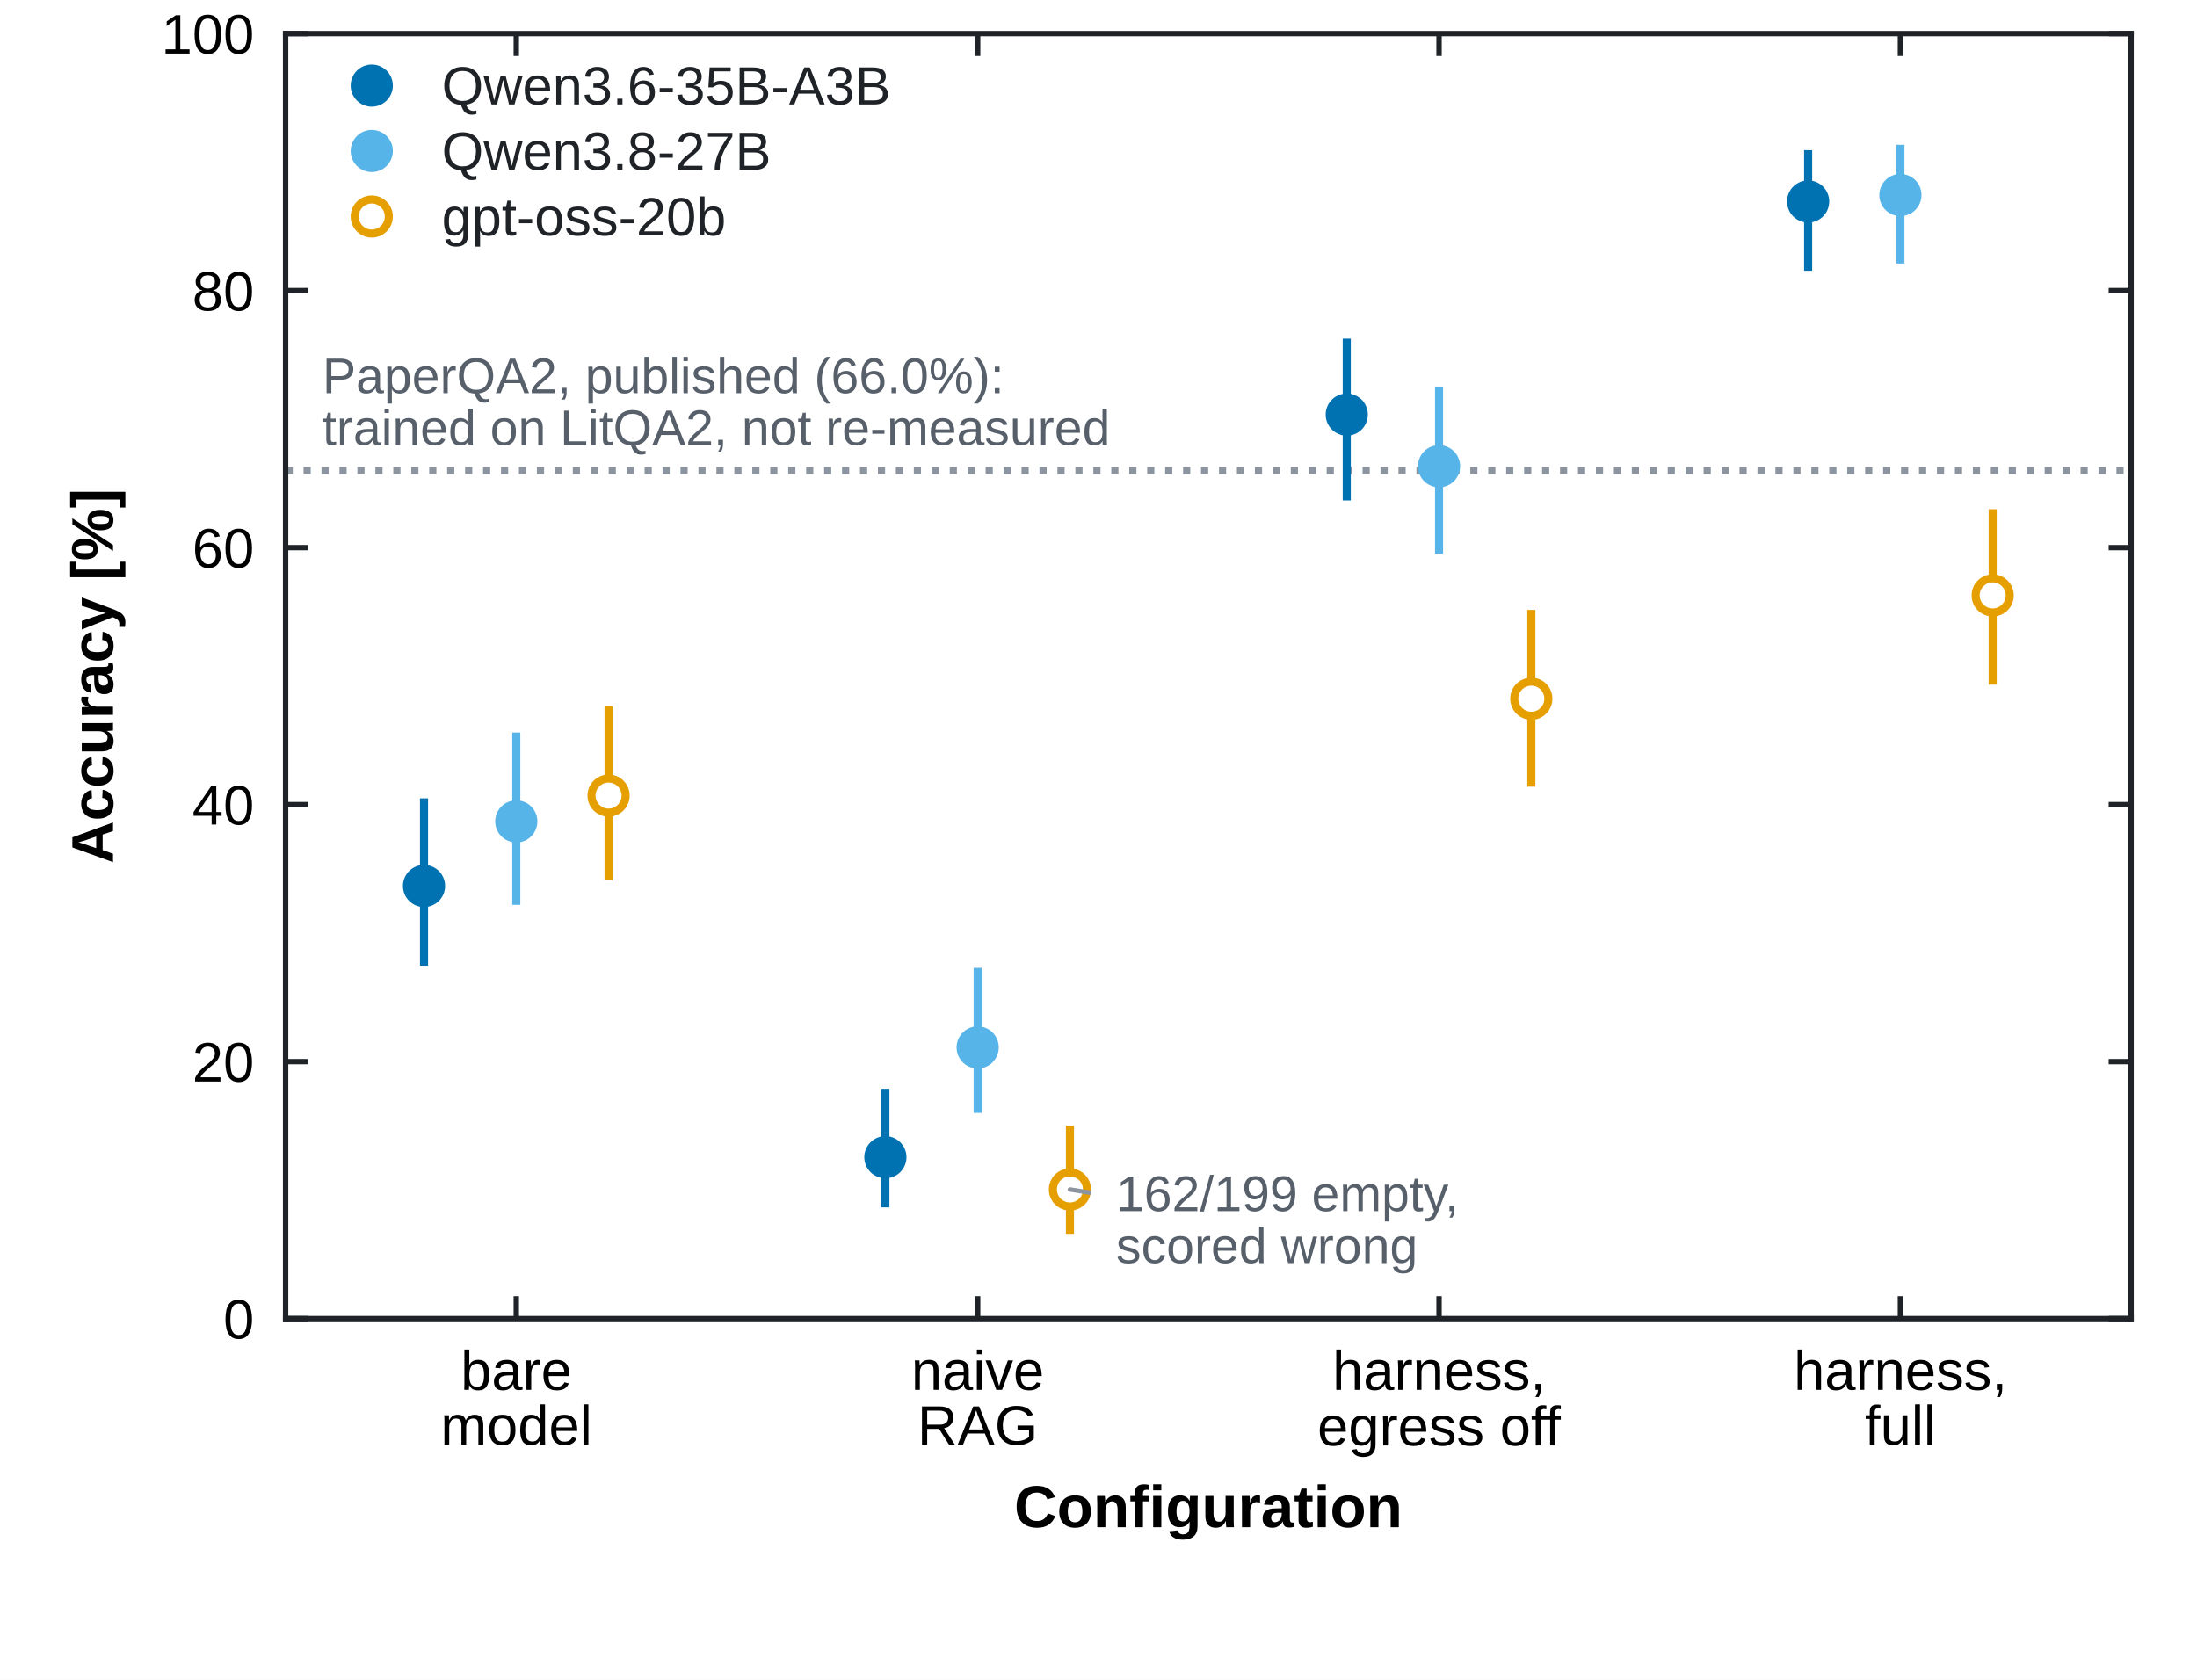
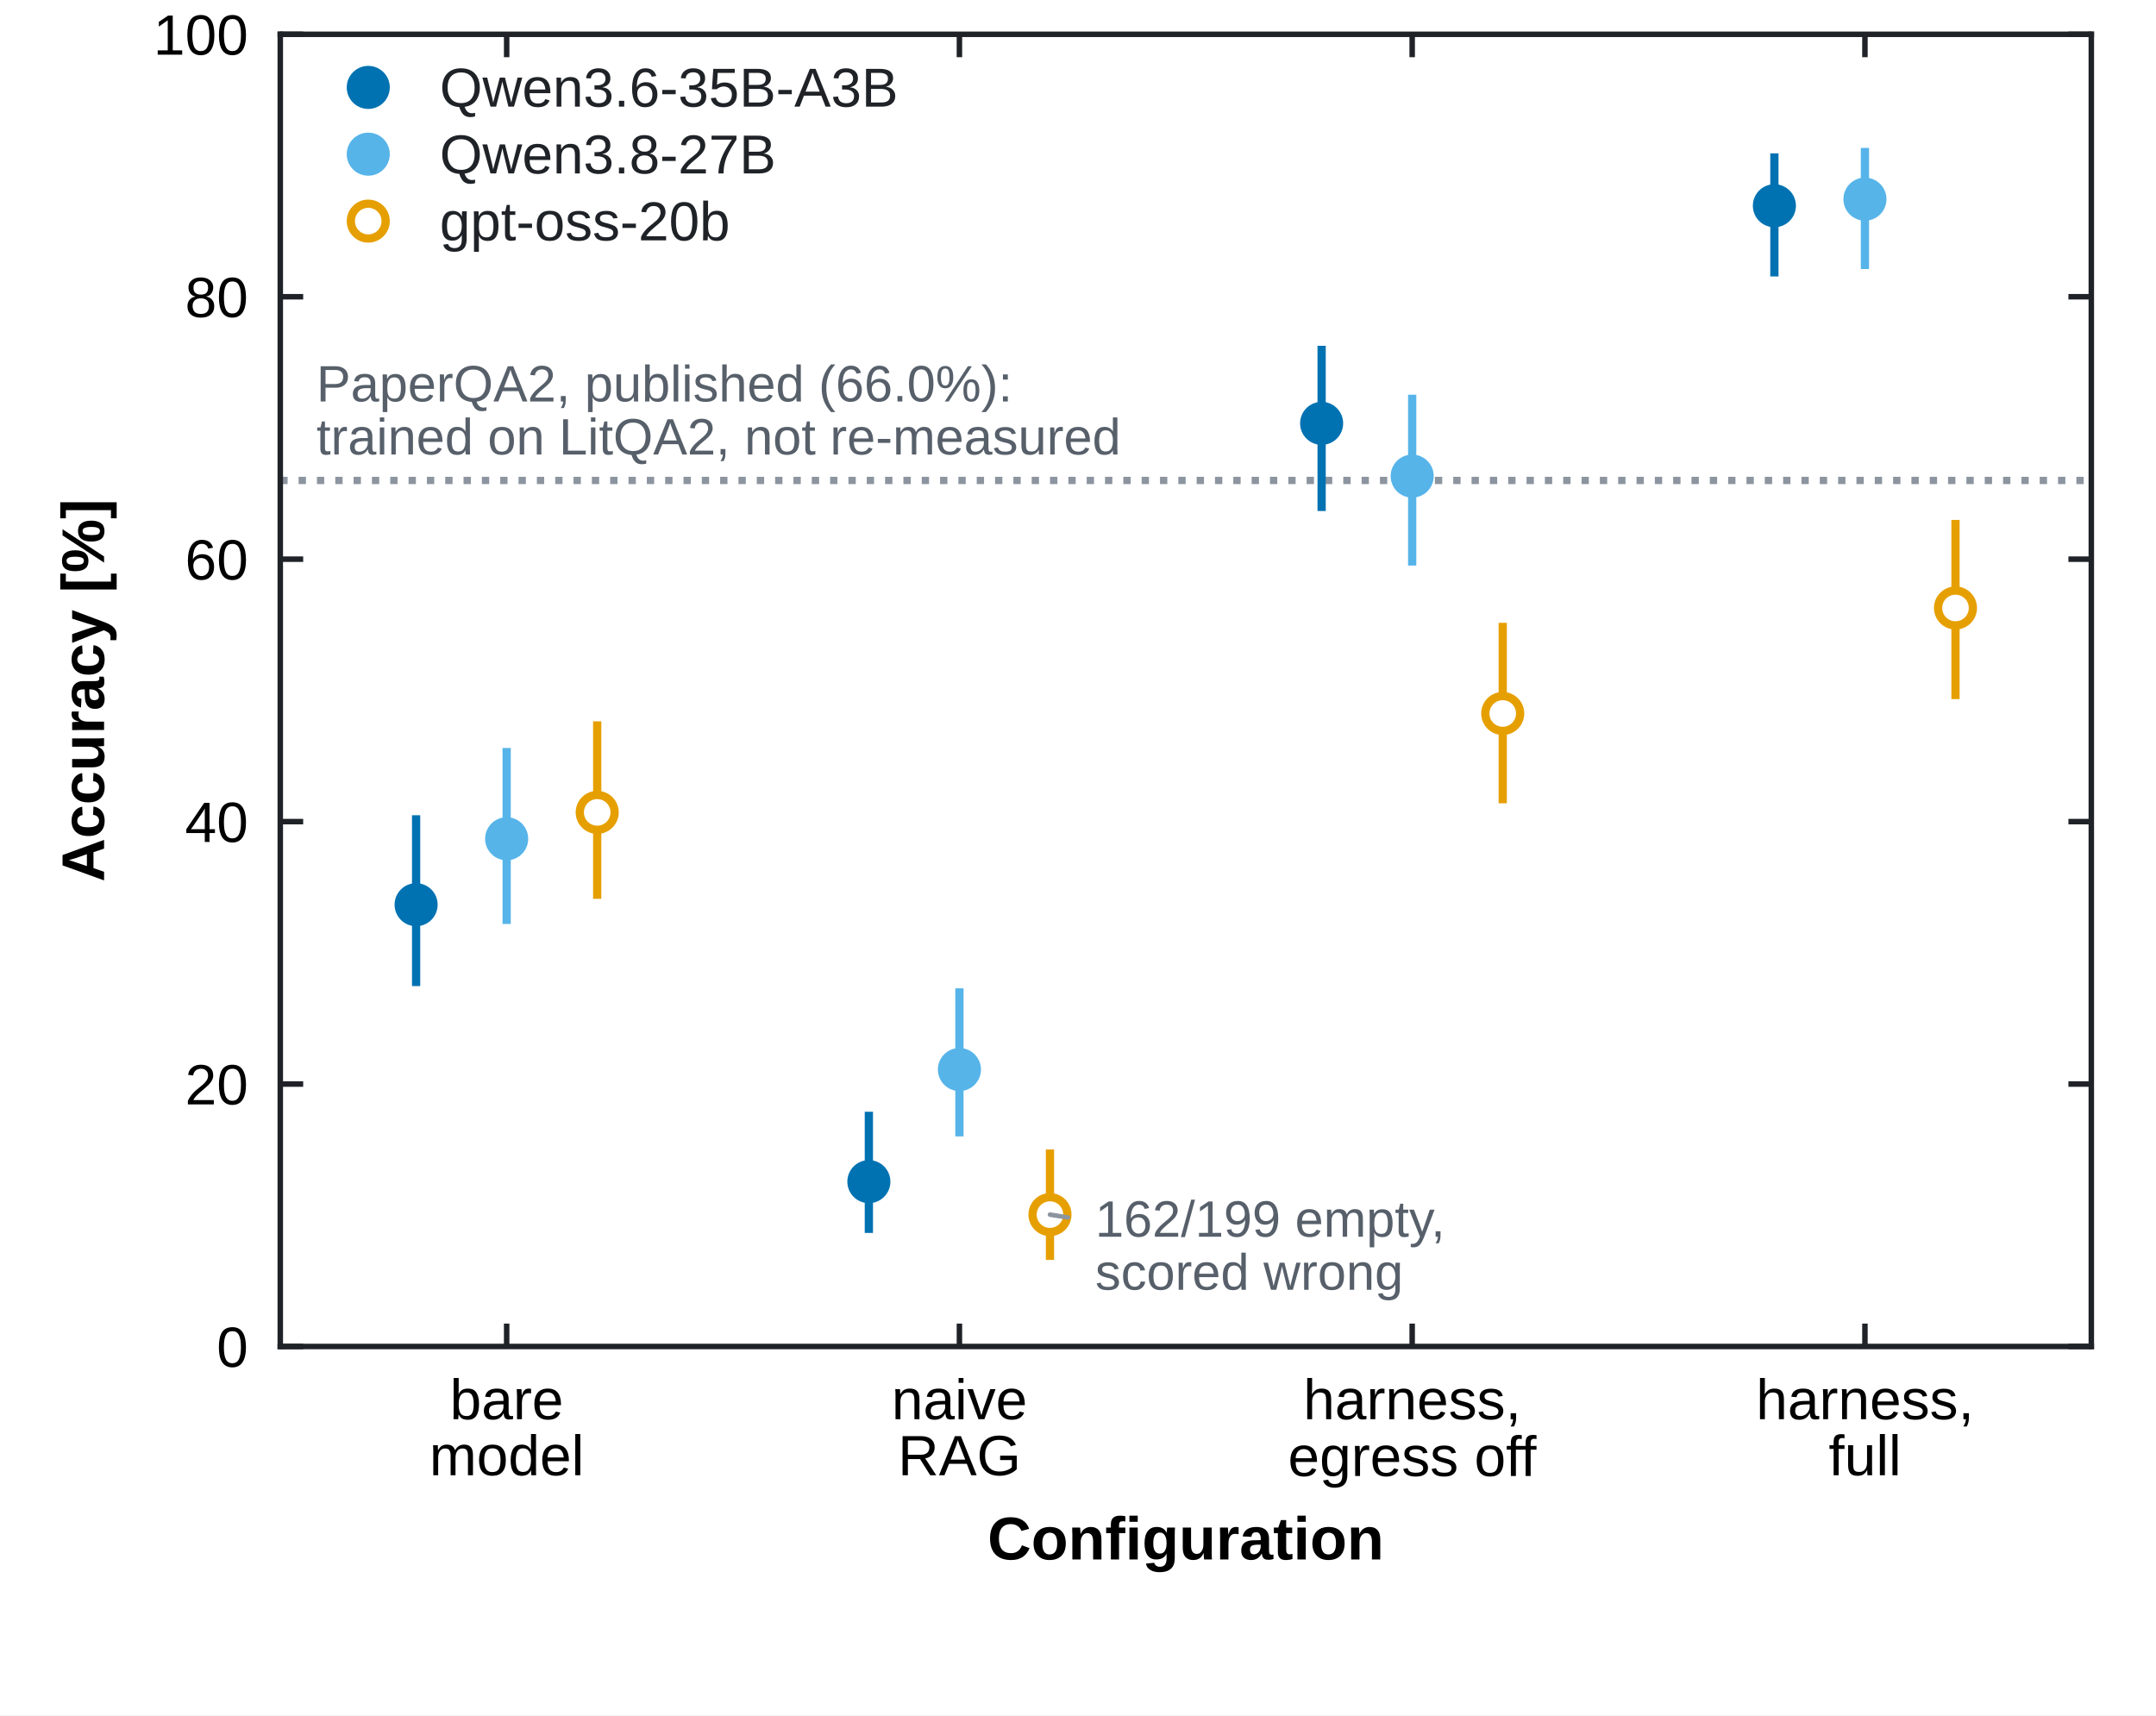
- <svg xmlns="http://www.w3.org/2000/svg" xmlns:xlink="http://www.w3.org/1999/xlink" width="244.8pt" height="187.2pt" viewBox="0 0 244.8 187.2" version="1.1">
+ <svg xmlns="http://www.w3.org/2000/svg" xmlns:xlink="http://www.w3.org/1999/xlink" width="235.276pt" height="187.2pt" viewBox="0 0 235.276 187.2" version="1.1">
  <defs>
    <style type="text/css">*{stroke-linejoin: round; stroke-linecap: butt}</style>
  </defs>
  <g id="figure_1">
    <g id="patch_1">
-       <path d="M 0 187.2  L 244.8 187.2  L 244.8 0  L 0 0  z " style="fill: #ffffff" />
+       <path d="M 0 187.2  L 235.276 187.2  L 235.276 0  L 0 0  z " style="fill: #ffffff" />
    </g>
    <g id="axes_1">
      <g id="patch_2">
-         <path d="M 31.824 146.952  L 237.456 146.952  L 237.456 3.744  L 31.824 3.744  z " style="fill: #ffffff" />
+         <path d="M 30.586 146.952  L 228.217 146.952  L 228.217 3.744  L 30.586 3.744  z " style="fill: #ffffff" />
      </g>
      <g id="line2d_1">
-         <path d="M 31.824 52.435  L 237.456 52.435  " clip-path="url(#p0c751ef2a9)" style="fill: none; stroke-dasharray: 0.8,1.2; stroke-dashoffset: 0; stroke: #8c959f; stroke-width: 0.8" />
+         <path d="M 30.586 52.435  L 228.217 52.435  " clip-path="url(#pf836db7344)" style="fill: none; stroke-dasharray: 0.8,1.2; stroke-dashoffset: 0; stroke: #8c959f; stroke-width: 0.8" />
      </g>
      <g id="matplotlib.axis_1">
        <g id="xtick_1">
          <g id="line2d_2">
            <defs>
              <path id="m5ef8a140ab" d="M 0 0  L 0 -2.5  " style="stroke: #1f2328; stroke-width: 0.6" />
            </defs>
            <g>
-               <use xlink:href="#m5ef8a140ab" x="57.528" y="146.952" style="fill: #1f2328; stroke: #1f2328; stroke-width: 0.6" />
+               <use xlink:href="#m5ef8a140ab" x="55.29" y="146.952" style="fill: #1f2328; stroke: #1f2328; stroke-width: 0.6" />
            </g>
          </g>
          <g id="line2d_3">
            <defs>
              <path id="m5d42bf7c82" d="M 0 0  L 0 2.5  " style="stroke: #1f2328; stroke-width: 0.6" />
            </defs>
            <g>
-               <use xlink:href="#m5d42bf7c82" x="57.528" y="3.744" style="fill: #1f2328; stroke: #1f2328; stroke-width: 0.6" />
+               <use xlink:href="#m5d42bf7c82" x="55.29" y="3.744" style="fill: #1f2328; stroke: #1f2328; stroke-width: 0.6" />
            </g>
          </g>
          <g id="text_1">
-             <text style="font: 6.2px 'Arial', sans-serif" transform="translate(51.32413 154.8898)">bare</text>
-             <text style="font: 6.2px 'Arial', sans-serif" transform="translate(49.08534 161.0037)">model</text>
+             <text style="font: 6.2px 'Arial', sans-serif" transform="translate(49.08589 154.8898)">bare</text>
+             <text style="font: 6.2px 'Arial', sans-serif" transform="translate(46.84711 161.0037)">model</text>
          </g>
        </g>
        <g id="xtick_2">
          <g id="line2d_4">
            <g>
-               <use xlink:href="#m5ef8a140ab" x="108.936" y="146.952" style="fill: #1f2328; stroke: #1f2328; stroke-width: 0.6" />
+               <use xlink:href="#m5ef8a140ab" x="104.698" y="146.952" style="fill: #1f2328; stroke: #1f2328; stroke-width: 0.6" />
            </g>
          </g>
          <g id="line2d_5">
            <g>
-               <use xlink:href="#m5d42bf7c82" x="108.936" y="3.744" style="fill: #1f2328; stroke: #1f2328; stroke-width: 0.6" />
+               <use xlink:href="#m5d42bf7c82" x="104.698" y="3.744" style="fill: #1f2328; stroke: #1f2328; stroke-width: 0.6" />
            </g>
          </g>
          <g id="text_2">
-             <text style="font: 6.2px 'Arial', sans-serif" transform="translate(101.5255 154.8898)">naive</text>
-             <text style="font: 6.2px 'Arial', sans-serif" transform="translate(102.2182 161.0037)">RAG</text>
+             <text style="font: 6.2px 'Arial', sans-serif" transform="translate(97.28718 154.8898)">naive</text>
+             <text style="font: 6.2px 'Arial', sans-serif" transform="translate(97.97984 161.0037)">RAG</text>
          </g>
        </g>
        <g id="xtick_3">
          <g id="line2d_6">
            <g>
-               <use xlink:href="#m5ef8a140ab" x="160.344" y="146.952" style="fill: #1f2328; stroke: #1f2328; stroke-width: 0.6" />
+               <use xlink:href="#m5ef8a140ab" x="154.106" y="146.952" style="fill: #1f2328; stroke: #1f2328; stroke-width: 0.6" />
            </g>
          </g>
          <g id="line2d_7">
            <g>
-               <use xlink:href="#m5d42bf7c82" x="160.344" y="3.744" style="fill: #1f2328; stroke: #1f2328; stroke-width: 0.6" />
+               <use xlink:href="#m5d42bf7c82" x="154.106" y="3.744" style="fill: #1f2328; stroke: #1f2328; stroke-width: 0.6" />
            </g>
          </g>
          <g id="text_3">
-             <text style="font: 6.2px 'Arial', sans-serif" transform="translate(148.455 154.8898)">harness,</text>
-             <text style="font: 6.2px 'Arial', sans-serif" transform="translate(146.7868 161.0868)">egress off</text>
+             <text style="font: 6.2px 'Arial', sans-serif" transform="translate(142.2165 154.8898)">harness,</text>
+             <text style="font: 6.2px 'Arial', sans-serif" transform="translate(140.5483 161.0868)">egress off</text>
          </g>
        </g>
        <g id="xtick_4">
          <g id="line2d_8">
            <g>
-               <use xlink:href="#m5ef8a140ab" x="211.752" y="146.952" style="fill: #1f2328; stroke: #1f2328; stroke-width: 0.6" />
+               <use xlink:href="#m5ef8a140ab" x="203.513" y="146.952" style="fill: #1f2328; stroke: #1f2328; stroke-width: 0.6" />
            </g>
          </g>
          <g id="line2d_9">
            <g>
-               <use xlink:href="#m5d42bf7c82" x="211.752" y="3.744" style="fill: #1f2328; stroke: #1f2328; stroke-width: 0.6" />
+               <use xlink:href="#m5d42bf7c82" x="203.513" y="3.744" style="fill: #1f2328; stroke: #1f2328; stroke-width: 0.6" />
            </g>
          </g>
          <g id="text_4">
-             <text style="font: 6.2px 'Arial', sans-serif" transform="translate(199.863 154.8898)">harness,</text>
-             <text style="font: 6.2px 'Arial', sans-serif" transform="translate(207.7893 161.0037)">full</text>
+             <text style="font: 6.2px 'Arial', sans-serif" transform="translate(191.6244 154.8898)">harness,</text>
+             <text style="font: 6.2px 'Arial', sans-serif" transform="translate(199.5507 161.0037)">full</text>
          </g>
        </g>
        <g id="text_5">
-           <text style="font: 700 6.6px 'Arial', sans-serif; text-anchor: middle" x="134.64" y="170.196" transform="rotate(-0 134.64 170.1963)">Configuration</text>
+           <text style="font: 700 6.6px 'Arial', sans-serif; text-anchor: middle" x="129.402" y="170.196" transform="rotate(-0 129.4016 170.1963)">Configuration</text>
        </g>
      </g>
      <g id="matplotlib.axis_2">
        <g id="ytick_1">
          <g id="line2d_10">
            <defs>
              <path id="mca9b920a25" d="M 0 0  L 2.5 0  " style="stroke: #1f2328; stroke-width: 0.6" />
            </defs>
            <g>
-               <use xlink:href="#mca9b920a25" x="31.824" y="146.952" style="fill: #1f2328; stroke: #1f2328; stroke-width: 0.6" />
+               <use xlink:href="#mca9b920a25" x="30.586" y="146.952" style="fill: #1f2328; stroke: #1f2328; stroke-width: 0.6" />
            </g>
          </g>
          <g id="line2d_11">
            <defs>
              <path id="me2a1680993" d="M 0 0  L -2.5 0  " style="stroke: #1f2328; stroke-width: 0.6" />
            </defs>
            <g>
-               <use xlink:href="#me2a1680993" x="237.456" y="146.952" style="fill: #1f2328; stroke: #1f2328; stroke-width: 0.6" />
+               <use xlink:href="#me2a1680993" x="228.217" y="146.952" style="fill: #1f2328; stroke: #1f2328; stroke-width: 0.6" />
            </g>
          </g>
          <g id="text_6">
-             <text style="font: 6.2px 'Arial', sans-serif; text-anchor: end" x="28.324" y="149.171" transform="rotate(-0 28.324 149.1709)">0</text>
+             <text style="font: 6.2px 'Arial', sans-serif; text-anchor: end" x="27.086" y="149.171" transform="rotate(-0 27.08583 149.1709)">0</text>
          </g>
        </g>
        <g id="ytick_2">
          <g id="line2d_12">
            <g>
-               <use xlink:href="#mca9b920a25" x="31.824" y="118.31" style="fill: #1f2328; stroke: #1f2328; stroke-width: 0.6" />
+               <use xlink:href="#mca9b920a25" x="30.586" y="118.31" style="fill: #1f2328; stroke: #1f2328; stroke-width: 0.6" />
            </g>
          </g>
          <g id="line2d_13">
            <g>
-               <use xlink:href="#me2a1680993" x="237.456" y="118.31" style="fill: #1f2328; stroke: #1f2328; stroke-width: 0.6" />
+               <use xlink:href="#me2a1680993" x="228.217" y="118.31" style="fill: #1f2328; stroke: #1f2328; stroke-width: 0.6" />
            </g>
          </g>
          <g id="text_7">
-             <text style="font: 6.2px 'Arial', sans-serif; text-anchor: end" x="28.324" y="120.529" transform="rotate(-0 28.324 120.5293)">20</text>
+             <text style="font: 6.2px 'Arial', sans-serif; text-anchor: end" x="27.086" y="120.529" transform="rotate(-0 27.08583 120.5293)">20</text>
          </g>
        </g>
        <g id="ytick_3">
          <g id="line2d_14">
            <g>
-               <use xlink:href="#mca9b920a25" x="31.824" y="89.669" style="fill: #1f2328; stroke: #1f2328; stroke-width: 0.6" />
+               <use xlink:href="#mca9b920a25" x="30.586" y="89.669" style="fill: #1f2328; stroke: #1f2328; stroke-width: 0.6" />
            </g>
          </g>
          <g id="line2d_15">
            <g>
-               <use xlink:href="#me2a1680993" x="237.456" y="89.669" style="fill: #1f2328; stroke: #1f2328; stroke-width: 0.6" />
+               <use xlink:href="#me2a1680993" x="228.217" y="89.669" style="fill: #1f2328; stroke: #1f2328; stroke-width: 0.6" />
            </g>
          </g>
          <g id="text_8">
-             <text style="font: 6.2px 'Arial', sans-serif; text-anchor: end" x="28.324" y="91.888" transform="rotate(-0 28.324 91.88772)">40</text>
+             <text style="font: 6.2px 'Arial', sans-serif; text-anchor: end" x="27.086" y="91.888" transform="rotate(-0 27.08583 91.88772)">40</text>
          </g>
        </g>
        <g id="ytick_4">
          <g id="line2d_16">
            <g>
-               <use xlink:href="#mca9b920a25" x="31.824" y="61.027" style="fill: #1f2328; stroke: #1f2328; stroke-width: 0.6" />
+               <use xlink:href="#mca9b920a25" x="30.586" y="61.027" style="fill: #1f2328; stroke: #1f2328; stroke-width: 0.6" />
            </g>
          </g>
          <g id="line2d_17">
            <g>
-               <use xlink:href="#me2a1680993" x="237.456" y="61.027" style="fill: #1f2328; stroke: #1f2328; stroke-width: 0.6" />
+               <use xlink:href="#me2a1680993" x="228.217" y="61.027" style="fill: #1f2328; stroke: #1f2328; stroke-width: 0.6" />
            </g>
          </g>
          <g id="text_9">
-             <text style="font: 6.2px 'Arial', sans-serif; text-anchor: end" x="28.324" y="63.246" transform="rotate(-0 28.324 63.24612)">60</text>
+             <text style="font: 6.2px 'Arial', sans-serif; text-anchor: end" x="27.086" y="63.246" transform="rotate(-0 27.08583 63.24612)">60</text>
          </g>
        </g>
        <g id="ytick_5">
          <g id="line2d_18">
            <g>
-               <use xlink:href="#mca9b920a25" x="31.824" y="32.386" style="fill: #1f2328; stroke: #1f2328; stroke-width: 0.6" />
+               <use xlink:href="#mca9b920a25" x="30.586" y="32.386" style="fill: #1f2328; stroke: #1f2328; stroke-width: 0.6" />
            </g>
          </g>
          <g id="line2d_19">
            <g>
-               <use xlink:href="#me2a1680993" x="237.456" y="32.386" style="fill: #1f2328; stroke: #1f2328; stroke-width: 0.6" />
+               <use xlink:href="#me2a1680993" x="228.217" y="32.386" style="fill: #1f2328; stroke: #1f2328; stroke-width: 0.6" />
            </g>
          </g>
          <g id="text_10">
-             <text style="font: 6.2px 'Arial', sans-serif; text-anchor: end" x="28.324" y="34.605" transform="rotate(-0 28.324 34.60452)">80</text>
+             <text style="font: 6.2px 'Arial', sans-serif; text-anchor: end" x="27.086" y="34.605" transform="rotate(-0 27.08583 34.60452)">80</text>
          </g>
        </g>
        <g id="ytick_6">
          <g id="line2d_20">
            <g>
-               <use xlink:href="#mca9b920a25" x="31.824" y="3.744" style="fill: #1f2328; stroke: #1f2328; stroke-width: 0.6" />
+               <use xlink:href="#mca9b920a25" x="30.586" y="3.744" style="fill: #1f2328; stroke: #1f2328; stroke-width: 0.6" />
            </g>
          </g>
          <g id="line2d_21">
            <g>
-               <use xlink:href="#me2a1680993" x="237.456" y="3.744" style="fill: #1f2328; stroke: #1f2328; stroke-width: 0.6" />
+               <use xlink:href="#me2a1680993" x="228.217" y="3.744" style="fill: #1f2328; stroke: #1f2328; stroke-width: 0.6" />
            </g>
          </g>
          <g id="text_11">
-             <text style="font: 6.2px 'Arial', sans-serif; text-anchor: end" x="28.324" y="5.963" transform="rotate(-0 28.324 5.962922)">100</text>
+             <text style="font: 6.2px 'Arial', sans-serif; text-anchor: end" x="27.086" y="5.963" transform="rotate(-0 27.08583 5.962922)">100</text>
          </g>
        </g>
        <g id="text_12">
-           <text style="font: 700 6.6px 'Arial', sans-serif; text-anchor: middle" x="12.592" y="75.348" transform="rotate(-90 12.59156 75.348)">Accuracy [%]</text>
+           <text style="font: 700 6.6px 'Arial', sans-serif; text-anchor: middle" x="11.353" y="75.348" transform="rotate(-90 11.35339 75.348)">Accuracy [%]</text>
        </g>
      </g>
      <g id="line2d_22">
-         <path d="M 47.246 107.617  L 47.246 88.969  " clip-path="url(#p0c751ef2a9)" style="fill: none; stroke: #0072b2; stroke-width: 0.9" />
+         <path d="M 45.408 107.617  L 45.408 88.969  " clip-path="url(#pf836db7344)" style="fill: none; stroke: #0072b2; stroke-width: 0.9" />
      </g>
      <g id="line2d_23">
-         <path d="M 98.654 134.556  L 98.654 121.335  " clip-path="url(#p0c751ef2a9)" style="fill: none; stroke: #0072b2; stroke-width: 0.9" />
+         <path d="M 94.816 134.556  L 94.816 121.335  " clip-path="url(#pf836db7344)" style="fill: none; stroke: #0072b2; stroke-width: 0.9" />
      </g>
      <g id="line2d_24">
-         <path d="M 150.062 55.772  L 150.062 37.737  " clip-path="url(#p0c751ef2a9)" style="fill: none; stroke: #0072b2; stroke-width: 0.9" />
+         <path d="M 144.224 55.772  L 144.224 37.737  " clip-path="url(#pf836db7344)" style="fill: none; stroke: #0072b2; stroke-width: 0.9" />
      </g>
      <g id="line2d_25">
-         <path d="M 201.47 30.173  L 201.47 16.739  " clip-path="url(#p0c751ef2a9)" style="fill: none; stroke: #0072b2; stroke-width: 0.9" />
+         <path d="M 193.632 30.173  L 193.632 16.739  " clip-path="url(#pf836db7344)" style="fill: none; stroke: #0072b2; stroke-width: 0.9" />
      </g>
      <g id="line2d_26">
-         <path d="M 57.528 100.837  L 57.528 81.63  " clip-path="url(#p0c751ef2a9)" style="fill: none; stroke: #56b4e9; stroke-width: 0.9" />
+         <path d="M 55.29 100.837  L 55.29 81.63  " clip-path="url(#pf836db7344)" style="fill: none; stroke: #56b4e9; stroke-width: 0.9" />
      </g>
      <g id="line2d_27">
-         <path d="M 108.936 124.024  L 108.936 107.863  " clip-path="url(#p0c751ef2a9)" style="fill: none; stroke: #56b4e9; stroke-width: 0.9" />
+         <path d="M 104.698 124.024  L 104.698 107.863  " clip-path="url(#pf836db7344)" style="fill: none; stroke: #56b4e9; stroke-width: 0.9" />
      </g>
      <g id="line2d_28">
-         <path d="M 160.344 61.727  L 160.344 43.079  " clip-path="url(#p0c751ef2a9)" style="fill: none; stroke: #56b4e9; stroke-width: 0.9" />
+         <path d="M 154.106 61.727  L 154.106 43.079  " clip-path="url(#pf836db7344)" style="fill: none; stroke: #56b4e9; stroke-width: 0.9" />
      </g>
      <g id="line2d_29">
-         <path d="M 211.752 29.361  L 211.752 16.14  " clip-path="url(#p0c751ef2a9)" style="fill: none; stroke: #56b4e9; stroke-width: 0.9" />
+         <path d="M 203.513 29.361  L 203.513 16.14  " clip-path="url(#pf836db7344)" style="fill: none; stroke: #56b4e9; stroke-width: 0.9" />
      </g>
      <g id="line2d_30">
-         <path d="M 67.81 98.095  L 67.81 78.724  " clip-path="url(#p0c751ef2a9)" style="fill: none; stroke: #e69f00; stroke-width: 0.9" />
+         <path d="M 65.171 98.095  L 65.171 78.724  " clip-path="url(#pf836db7344)" style="fill: none; stroke: #e69f00; stroke-width: 0.9" />
      </g>
      <g id="line2d_31">
-         <path d="M 119.218 137.5  L 119.218 125.452  " clip-path="url(#p0c751ef2a9)" style="fill: none; stroke: #e69f00; stroke-width: 0.9" />
+         <path d="M 114.579 137.5  L 114.579 125.452  " clip-path="url(#pf836db7344)" style="fill: none; stroke: #e69f00; stroke-width: 0.9" />
      </g>
      <g id="line2d_32">
-         <path d="M 170.626 87.667  L 170.626 67.971  " clip-path="url(#p0c751ef2a9)" style="fill: none; stroke: #e69f00; stroke-width: 0.9" />
+         <path d="M 163.987 87.667  L 163.987 67.971  " clip-path="url(#pf836db7344)" style="fill: none; stroke: #e69f00; stroke-width: 0.9" />
      </g>
      <g id="line2d_33">
-         <path d="M 222.034 76.3  L 222.034 56.745  " clip-path="url(#p0c751ef2a9)" style="fill: none; stroke: #e69f00; stroke-width: 0.9" />
+         <path d="M 213.395 76.3  L 213.395 56.745  " clip-path="url(#pf836db7344)" style="fill: none; stroke: #e69f00; stroke-width: 0.9" />
      </g>
      <g id="patch_3">
-         <path d="M 31.824 146.952  L 31.824 3.744  " style="fill: none; stroke: #1f2328; stroke-width: 0.6; stroke-linejoin: miter; stroke-linecap: square" />
+         <path d="M 30.586 146.952  L 30.586 3.744  " style="fill: none; stroke: #1f2328; stroke-width: 0.6; stroke-linejoin: miter; stroke-linecap: square" />
      </g>
      <g id="patch_4">
-         <path d="M 237.456 146.952  L 237.456 3.744  " style="fill: none; stroke: #1f2328; stroke-width: 0.6; stroke-linejoin: miter; stroke-linecap: square" />
+         <path d="M 228.217 146.952  L 228.217 3.744  " style="fill: none; stroke: #1f2328; stroke-width: 0.6; stroke-linejoin: miter; stroke-linecap: square" />
      </g>
      <g id="patch_5">
-         <path d="M 31.824 146.952  L 237.456 146.952  " style="fill: none; stroke: #1f2328; stroke-width: 0.6; stroke-linejoin: miter; stroke-linecap: square" />
+         <path d="M 30.586 146.952  L 228.217 146.952  " style="fill: none; stroke: #1f2328; stroke-width: 0.6; stroke-linejoin: miter; stroke-linecap: square" />
      </g>
      <g id="patch_6">
-         <path d="M 31.824 3.744  L 237.456 3.744  " style="fill: none; stroke: #1f2328; stroke-width: 0.6; stroke-linejoin: miter; stroke-linecap: square" />
+         <path d="M 30.586 3.744  L 228.217 3.744  " style="fill: none; stroke: #1f2328; stroke-width: 0.6; stroke-linejoin: miter; stroke-linecap: square" />
      </g>
      <g id="text_13">
-         <text style="fill: #57606a; font: 5.6px 'Arial', sans-serif" transform="translate(35.93664 43.81497)">PaperQA2, published (66.0%):</text>
-         <text style="fill: #57606a; font: 5.6px 'Arial', sans-serif" transform="translate(35.93664 49.60322)">trained on LitQA2, not re-measured</text>
+         <text style="fill: #57606a; font: 5.6px 'Arial', sans-serif" transform="translate(34.53846 43.81497)">PaperQA2, published (66.0%):</text>
+         <text style="fill: #57606a; font: 5.6px 'Arial', sans-serif" transform="translate(34.53846 49.60322)">trained on LitQA2, not re-measured</text>
      </g>
      <g id="line2d_34">
        <defs>
          <path id="m0fade19d5d" d="M 0 1.9  C 0.504 1.9 0.987 1.7 1.344 1.344  C 1.7 0.987 1.9 0.504 1.9 0  C 1.9 -0.504 1.7 -0.987 1.344 -1.344  C 0.987 -1.7 0.504 -1.9 0 -1.9  C -0.504 -1.9 -0.987 -1.7 -1.344 -1.344  C -1.7 -0.987 -1.9 -0.504 -1.9 0  C -1.9 0.504 -1.7 0.987 -1.344 1.344  C -0.987 1.7 -0.504 1.9 0 1.9  z " style="stroke: #0072b2; stroke-width: 0.9" />
        </defs>
-         <g clip-path="url(#p0c751ef2a9)">
-           <use xlink:href="#m0fade19d5d" x="47.246" y="98.736" style="fill: #0072b2; stroke: #0072b2; stroke-width: 0.9" />
+         <g clip-path="url(#pf836db7344)">
+           <use xlink:href="#m0fade19d5d" x="45.408" y="98.736" style="fill: #0072b2; stroke: #0072b2; stroke-width: 0.9" />
        </g>
      </g>
      <g id="line2d_35">
-         <g clip-path="url(#p0c751ef2a9)">
-           <use xlink:href="#m0fade19d5d" x="98.654" y="128.961" style="fill: #0072b2; stroke: #0072b2; stroke-width: 0.9" />
+         <g clip-path="url(#pf836db7344)">
+           <use xlink:href="#m0fade19d5d" x="94.816" y="128.961" style="fill: #0072b2; stroke: #0072b2; stroke-width: 0.9" />
        </g>
      </g>
      <g id="line2d_36">
-         <g clip-path="url(#p0c751ef2a9)">
-           <use xlink:href="#m0fade19d5d" x="150.062" y="46.203" style="fill: #0072b2; stroke: #0072b2; stroke-width: 0.9" />
+         <g clip-path="url(#pf836db7344)">
+           <use xlink:href="#m0fade19d5d" x="144.224" y="46.203" style="fill: #0072b2; stroke: #0072b2; stroke-width: 0.9" />
        </g>
      </g>
      <g id="line2d_37">
-         <g clip-path="url(#p0c751ef2a9)">
-           <use xlink:href="#m0fade19d5d" x="201.47" y="22.455" style="fill: #0072b2; stroke: #0072b2; stroke-width: 0.9" />
+         <g clip-path="url(#pf836db7344)">
+           <use xlink:href="#m0fade19d5d" x="193.632" y="22.455" style="fill: #0072b2; stroke: #0072b2; stroke-width: 0.9" />
        </g>
      </g>
      <g id="line2d_38">
        <defs>
          <path id="m934a246607" d="M 0 1.9  C 0.504 1.9 0.987 1.7 1.344 1.344  C 1.7 0.987 1.9 0.504 1.9 0  C 1.9 -0.504 1.7 -0.987 1.344 -1.344  C 0.987 -1.7 0.504 -1.9 0 -1.9  C -0.504 -1.9 -0.987 -1.7 -1.344 -1.344  C -1.7 -0.987 -1.9 -0.504 -1.9 0  C -1.9 0.504 -1.7 0.987 -1.344 1.344  C -0.987 1.7 -0.504 1.9 0 1.9  z " style="stroke: #56b4e9; stroke-width: 0.9" />
        </defs>
-         <g clip-path="url(#p0c751ef2a9)">
-           <use xlink:href="#m934a246607" x="57.528" y="91.54" style="fill: #56b4e9; stroke: #56b4e9; stroke-width: 0.9" />
+         <g clip-path="url(#pf836db7344)">
+           <use xlink:href="#m934a246607" x="55.29" y="91.54" style="fill: #56b4e9; stroke: #56b4e9; stroke-width: 0.9" />
        </g>
      </g>
      <g id="line2d_39">
-         <g clip-path="url(#p0c751ef2a9)">
-           <use xlink:href="#m934a246607" x="108.936" y="116.727" style="fill: #56b4e9; stroke: #56b4e9; stroke-width: 0.9" />
+         <g clip-path="url(#pf836db7344)">
+           <use xlink:href="#m934a246607" x="104.698" y="116.727" style="fill: #56b4e9; stroke: #56b4e9; stroke-width: 0.9" />
        </g>
      </g>
      <g id="line2d_40">
-         <g clip-path="url(#p0c751ef2a9)">
-           <use xlink:href="#m934a246607" x="160.344" y="51.96" style="fill: #56b4e9; stroke: #56b4e9; stroke-width: 0.9" />
+         <g clip-path="url(#pf836db7344)">
+           <use xlink:href="#m934a246607" x="154.106" y="51.96" style="fill: #56b4e9; stroke: #56b4e9; stroke-width: 0.9" />
        </g>
      </g>
      <g id="line2d_41">
-         <g clip-path="url(#p0c751ef2a9)">
-           <use xlink:href="#m934a246607" x="211.752" y="21.735" style="fill: #56b4e9; stroke: #56b4e9; stroke-width: 0.9" />
+         <g clip-path="url(#pf836db7344)">
+           <use xlink:href="#m934a246607" x="203.513" y="21.735" style="fill: #56b4e9; stroke: #56b4e9; stroke-width: 0.9" />
        </g>
      </g>
      <g id="line2d_42">
        <defs>
          <path id="m7f3048ac82" d="M 0 1.9  C 0.504 1.9 0.987 1.7 1.344 1.344  C 1.7 0.987 1.9 0.504 1.9 0  C 1.9 -0.504 1.7 -0.987 1.344 -1.344  C 0.987 -1.7 0.504 -1.9 0 -1.9  C -0.504 -1.9 -0.987 -1.7 -1.344 -1.344  C -1.7 -0.987 -1.9 -0.504 -1.9 0  C -1.9 0.504 -1.7 0.987 -1.344 1.344  C -0.987 1.7 -0.504 1.9 0 1.9  z " style="stroke: #e69f00; stroke-width: 0.9" />
        </defs>
-         <g clip-path="url(#p0c751ef2a9)">
-           <use xlink:href="#m7f3048ac82" x="67.81" y="88.661" style="fill: #ffffff; stroke: #e69f00; stroke-width: 0.9" />
+         <g clip-path="url(#pf836db7344)">
+           <use xlink:href="#m7f3048ac82" x="65.171" y="88.661" style="fill: #ffffff; stroke: #e69f00; stroke-width: 0.9" />
        </g>
      </g>
      <g id="line2d_43">
-         <g clip-path="url(#p0c751ef2a9)">
-           <use xlink:href="#m7f3048ac82" x="119.218" y="132.559" style="fill: #ffffff; stroke: #e69f00; stroke-width: 0.9" />
+         <g clip-path="url(#pf836db7344)">
+           <use xlink:href="#m7f3048ac82" x="114.579" y="132.559" style="fill: #ffffff; stroke: #e69f00; stroke-width: 0.9" />
        </g>
      </g>
      <g id="line2d_44">
-         <g clip-path="url(#p0c751ef2a9)">
-           <use xlink:href="#m7f3048ac82" x="170.626" y="77.867" style="fill: #ffffff; stroke: #e69f00; stroke-width: 0.9" />
+         <g clip-path="url(#pf836db7344)">
+           <use xlink:href="#m7f3048ac82" x="163.987" y="77.867" style="fill: #ffffff; stroke: #e69f00; stroke-width: 0.9" />
        </g>
      </g>
      <g id="line2d_45">
-         <g clip-path="url(#p0c751ef2a9)">
-           <use xlink:href="#m7f3048ac82" x="222.034" y="66.353" style="fill: #ffffff; stroke: #e69f00; stroke-width: 0.9" />
+         <g clip-path="url(#pf836db7344)">
+           <use xlink:href="#m7f3048ac82" x="213.395" y="66.353" style="fill: #ffffff; stroke: #e69f00; stroke-width: 0.9" />
        </g>
      </g>
      <g id="patch_7">
-         <path d="M 121.366 132.901  Q 120.292 132.73 119.218 132.559  " style="fill: none; stroke: #8c959f; stroke-width: 0.5; stroke-linecap: round" />
+         <path d="M 116.536 132.873  Q 115.558 132.716 114.579 132.559  " style="fill: none; stroke: #8c959f; stroke-width: 0.5; stroke-linecap: round" />
      </g>
      <g id="text_14">
-         <text style="fill: #57606a; font: 5.6px 'Arial', sans-serif" transform="translate(124.3584 134.9728)">162/199 empty,</text>
-         <text style="fill: #57606a; font: 5.6px 'Arial', sans-serif" transform="translate(124.3584 140.7611)">scored wrong</text>
+         <text style="fill: #57606a; font: 5.6px 'Arial', sans-serif" transform="translate(119.52 134.9728)">162/199 empty,</text>
+         <text style="fill: #57606a; font: 5.6px 'Arial', sans-serif" transform="translate(119.52 140.7611)">scored wrong</text>
      </g>
      <g id="legend_1">
        <g id="line2d_46">
          <g>
-             <use xlink:href="#m0fade19d5d" x="41.424" y="9.539" style="fill: #0072b2; stroke: #0072b2; stroke-width: 0.9" />
+             <use xlink:href="#m0fade19d5d" x="40.186" y="9.539" style="fill: #0072b2; stroke: #0072b2; stroke-width: 0.9" />
          </g>
        </g>
        <g id="text_15">
-           <text style="fill: #1f2328; font: 6px 'Arial', sans-serif; text-anchor: start" x="49.224" y="11.639" transform="rotate(-0 49.224 11.63869)">Qwen3.6-35B-A3B</text>
+           <text style="fill: #1f2328; font: 6px 'Arial', sans-serif; text-anchor: start" x="47.986" y="11.639" transform="rotate(-0 47.98583 11.63869)">Qwen3.6-35B-A3B</text>
        </g>
        <g id="line2d_47">
          <g>
-             <use xlink:href="#m934a246607" x="41.424" y="16.826" style="fill: #56b4e9; stroke: #56b4e9; stroke-width: 0.9" />
+             <use xlink:href="#m934a246607" x="40.186" y="16.826" style="fill: #56b4e9; stroke: #56b4e9; stroke-width: 0.9" />
          </g>
        </g>
        <g id="text_16">
-           <text style="fill: #1f2328; font: 6px 'Arial', sans-serif; text-anchor: start" x="49.224" y="18.926" transform="rotate(-0 49.224 18.92588)">Qwen3.8-27B</text>
+           <text style="fill: #1f2328; font: 6px 'Arial', sans-serif; text-anchor: start" x="47.986" y="18.926" transform="rotate(-0 47.98583 18.92588)">Qwen3.8-27B</text>
        </g>
        <g id="line2d_48">
          <g>
-             <use xlink:href="#m7f3048ac82" x="41.424" y="24.131" style="fill: #ffffff; stroke: #e69f00; stroke-width: 0.9" />
+             <use xlink:href="#m7f3048ac82" x="40.186" y="24.131" style="fill: #ffffff; stroke: #e69f00; stroke-width: 0.9" />
          </g>
        </g>
        <g id="text_17">
-           <text style="fill: #1f2328; font: 6px 'Arial', sans-serif; text-anchor: start" x="49.224" y="26.231" transform="rotate(-0 49.224 26.23088)">gpt-oss-20b</text>
+           <text style="fill: #1f2328; font: 6px 'Arial', sans-serif; text-anchor: start" x="47.986" y="26.231" transform="rotate(-0 47.98583 26.23088)">gpt-oss-20b</text>
        </g>
      </g>
    </g>
  </g>
  <defs>
-     <clipPath id="p0c751ef2a9">
-       <rect x="31.824" y="3.744" width="205.632" height="143.208" />
+     <clipPath id="pf836db7344">
+       <rect x="30.586" y="3.744" width="197.631" height="143.208" />
    </clipPath>
  </defs>
</svg>
